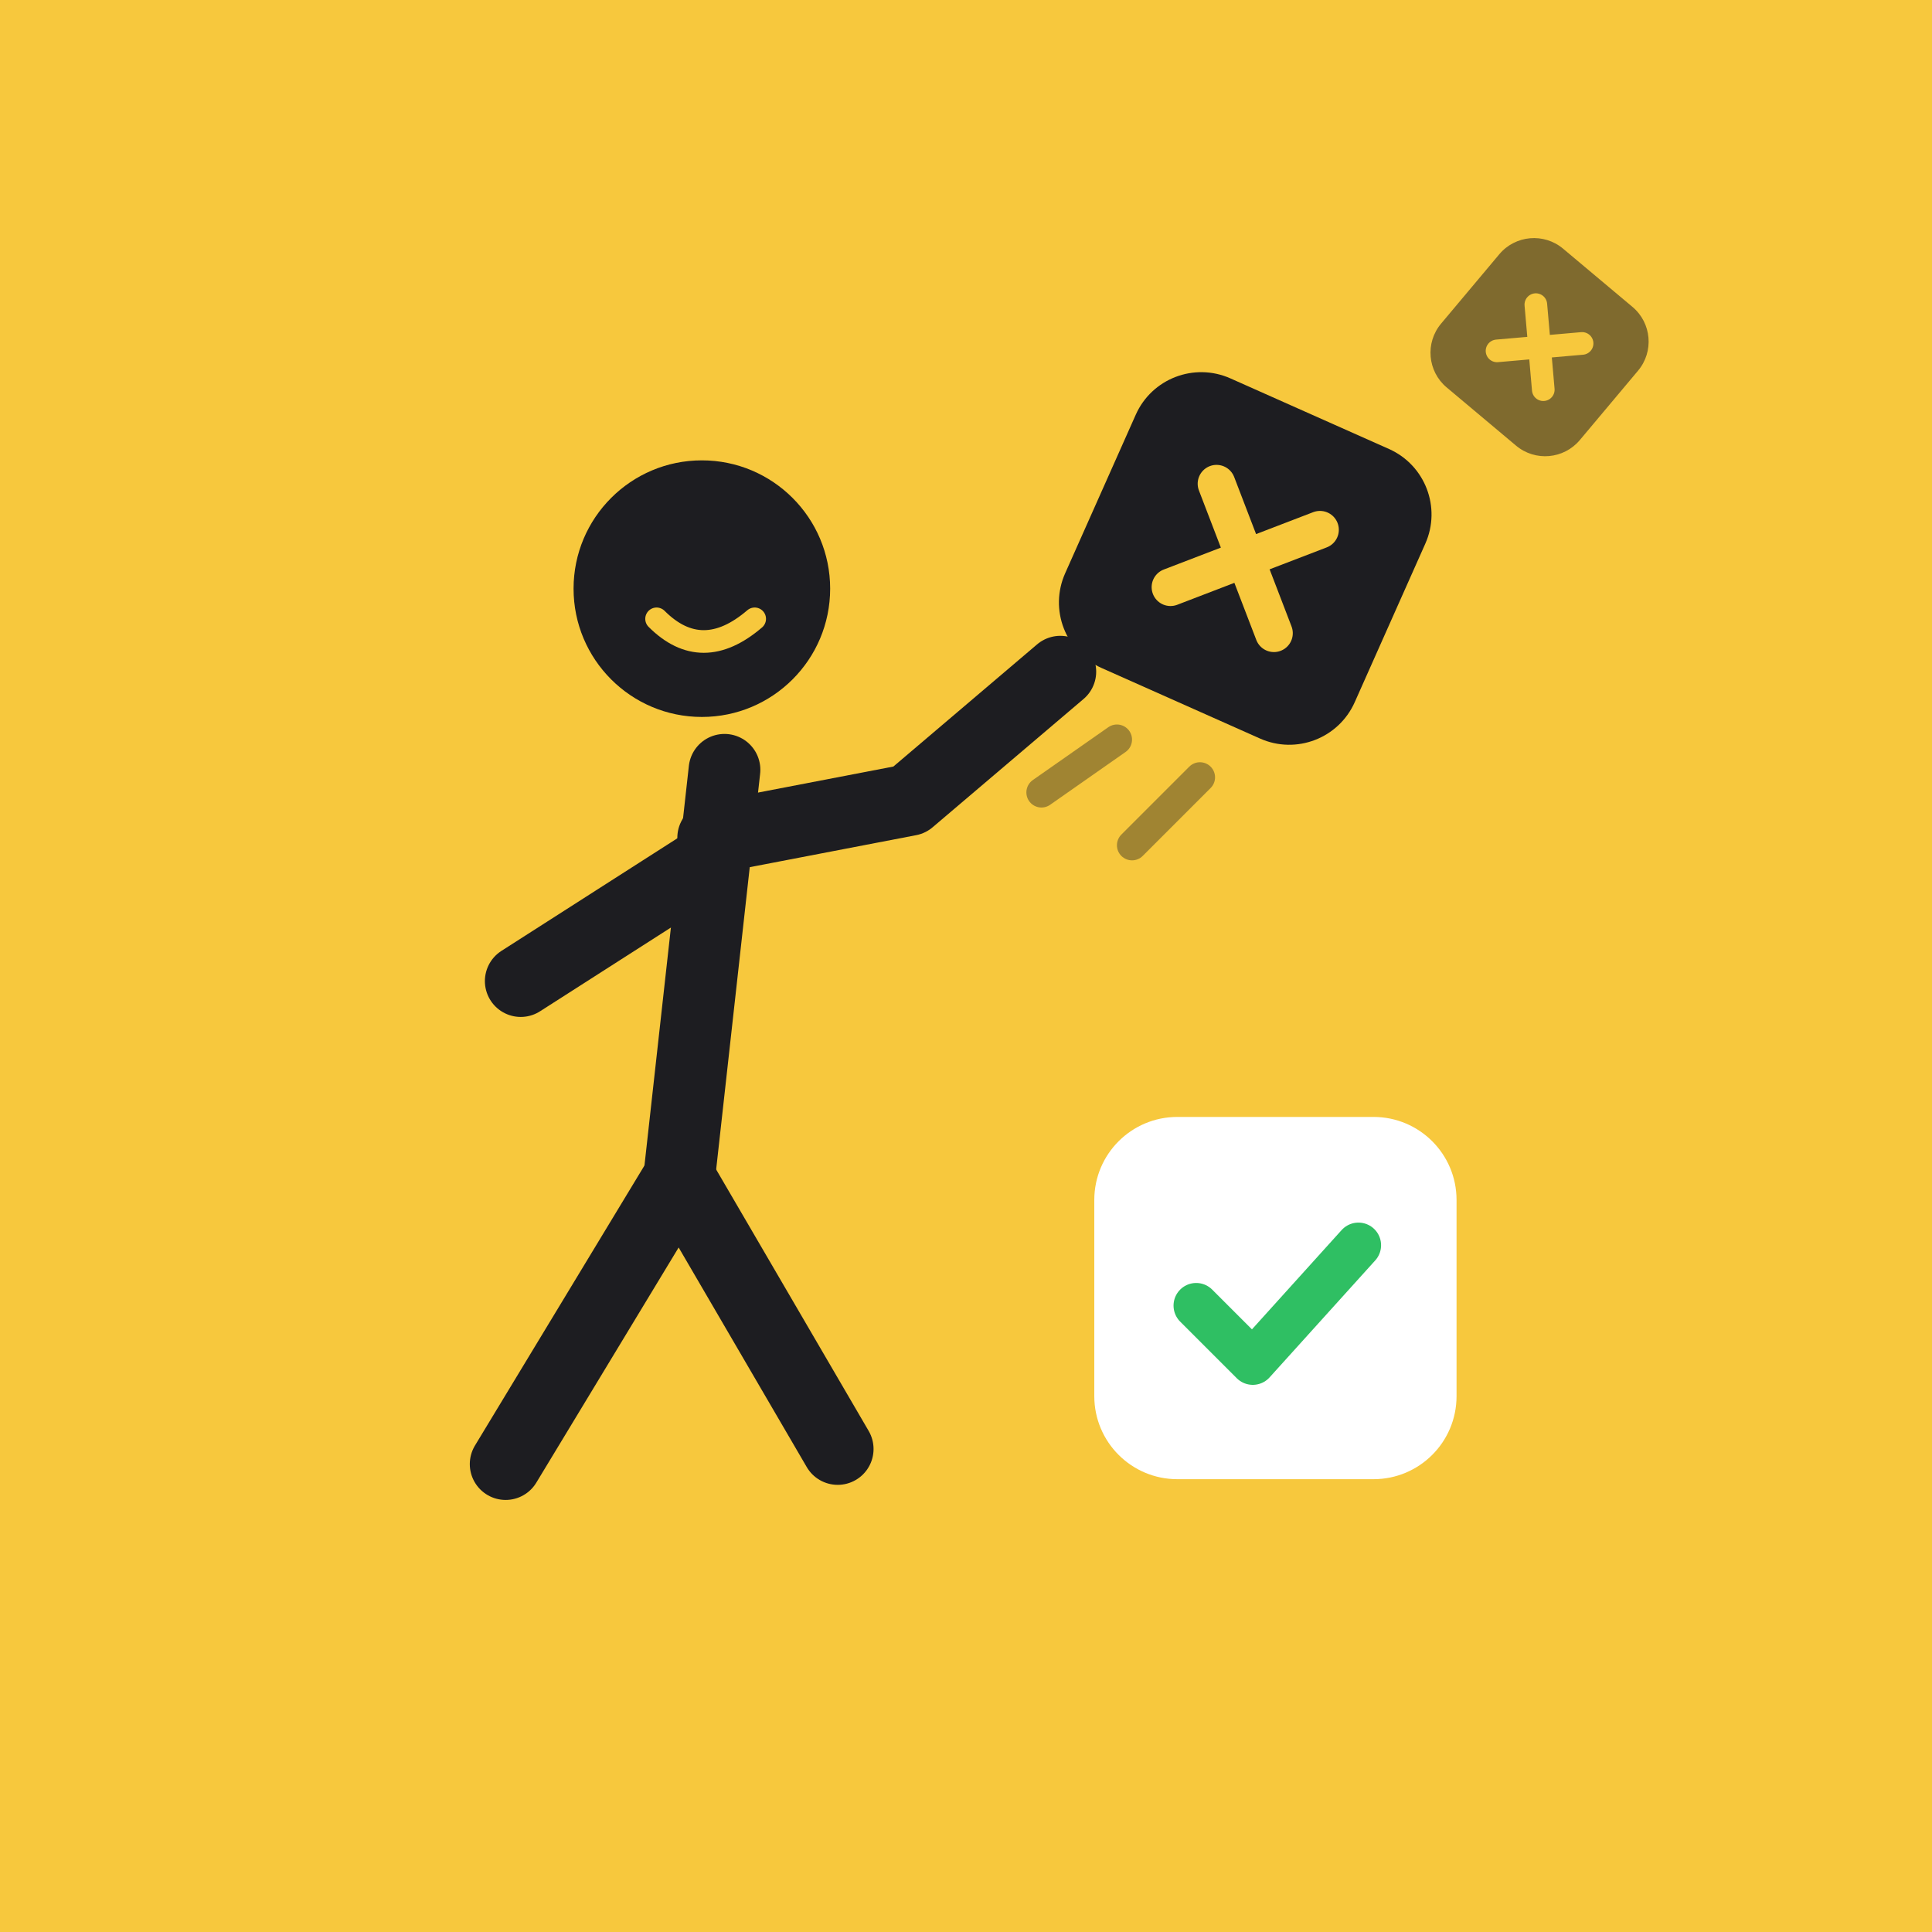
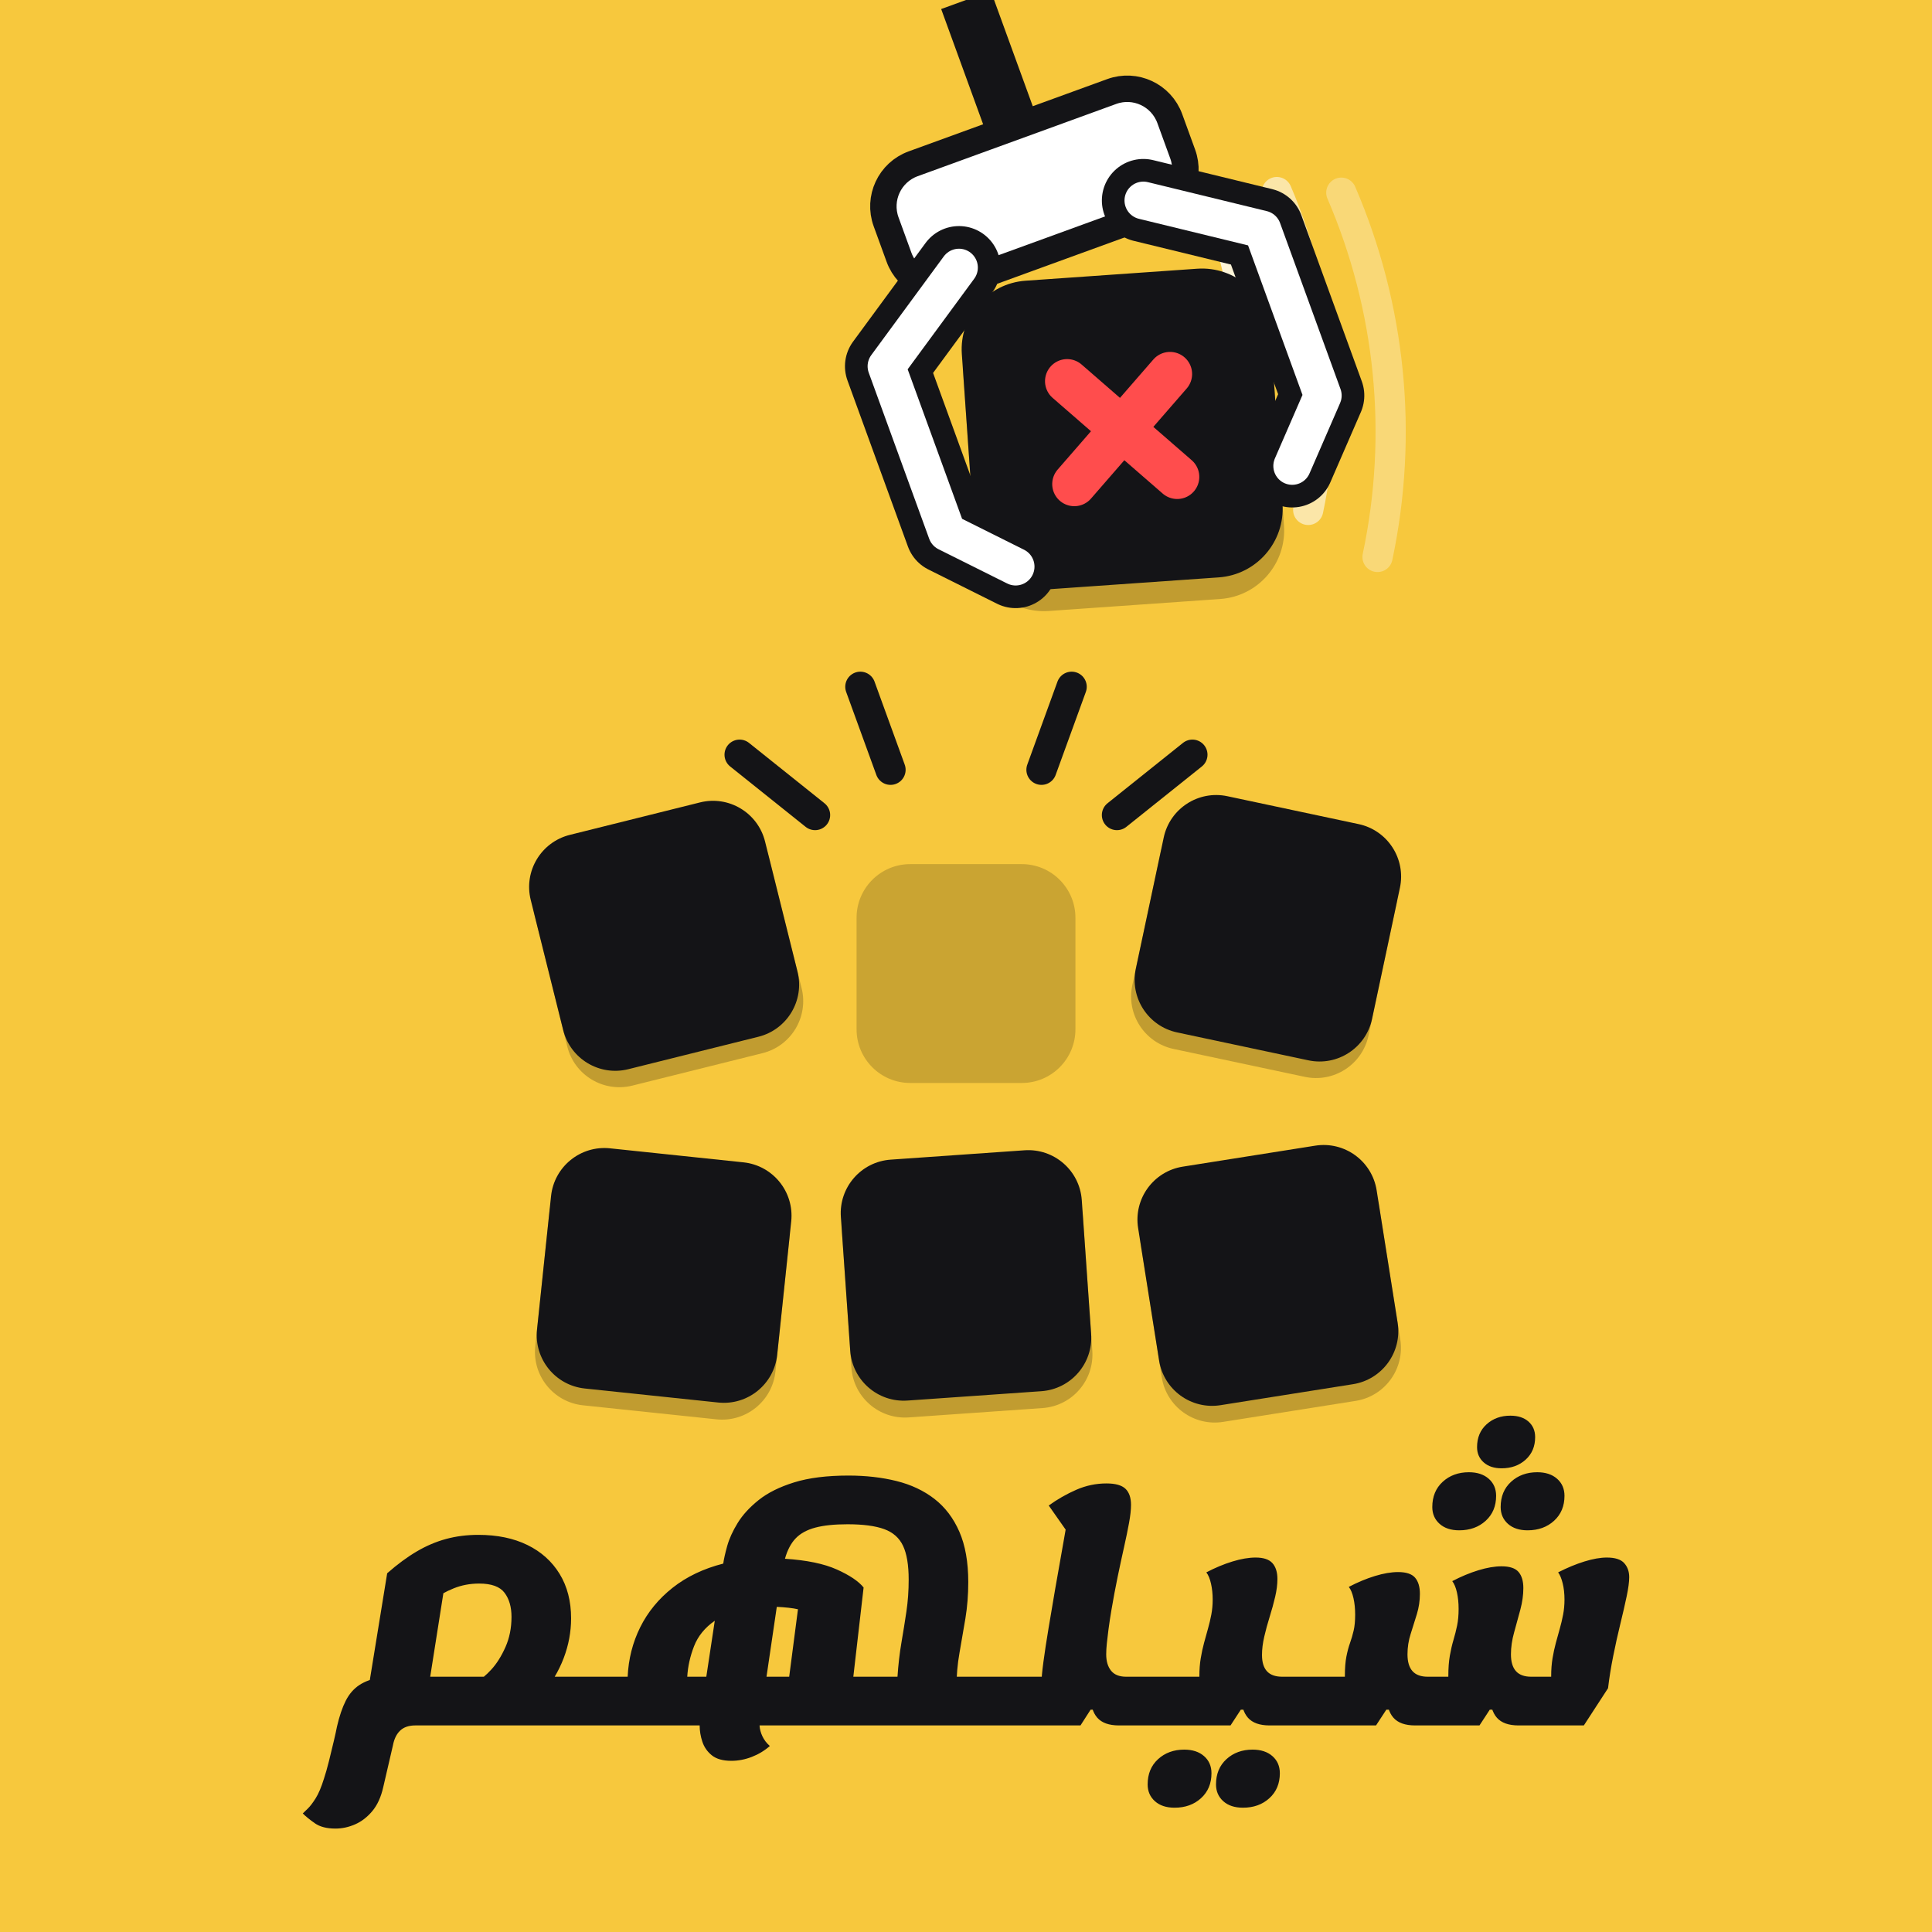
<svg xmlns="http://www.w3.org/2000/svg" viewBox="0 0 512 512">
  <rect width="512" height="512" fill="#f7c83d" />
-   <g transform="translate(290 296)">
-     <rect width="96" height="96" rx="22" fill="#ffffff" />
-     <path d="M27 50l15 15 28-31" fill="none" stroke="#2fbf63" stroke-width="12" stroke-linecap="round" stroke-linejoin="round" />
+   <g transform="translate(176 248) rotate(-14)" opacity="1">
+     <rect x="-32" y="-27.52" width="64" height="64" rx="14.222" fill="#000" opacity=".22" />
+     <rect x="-32" y="-32" width="64" height="64" rx="14.222" fill="#141417" />
  </g>
-   <g transform="translate(408 92) rotate(40)" opacity=".55">
-     <rect x="-24" y="-24" width="48" height="48" rx="12" fill="#1d1d21" />
-     <path d="M-8 -8l16 16M8 -8l-16 16" stroke="#f7c83d" stroke-width="6" stroke-linecap="round" />
+   <rect x="227" y="229" width="58" height="58" rx="14.222" fill="#000" opacity=".18" />
+   <g transform="translate(336 246) rotate(12)" opacity="1">
+     <rect x="-32" y="-27.52" width="64" height="64" rx="14.222" fill="#000" opacity=".22" />
+     <rect x="-32" y="-32" width="64" height="64" rx="14.222" fill="#141417" />
  </g>
-   <path d="M296 196l-20 14M318 206l-18 18M276 186l-22 8" stroke="#1d1d21" stroke-width="8" stroke-linecap="round" opacity=".4" />
-   <g transform="translate(330 148) rotate(24)">
-     <rect x="-42" y="-42" width="84" height="84" rx="19" fill="#1d1d21" />
-     <path d="M-15 -15l30 30M15 -15l-30 30" stroke="#f7c83d" stroke-width="10" stroke-linecap="round" />
+   <g transform="translate(176 338) rotate(6)" opacity="1">
+     <rect x="-32" y="-27.52" width="64" height="64" rx="14.222" fill="#000" opacity=".22" />
+     <rect x="-32" y="-32" width="64" height="64" rx="14.222" fill="#141417" />
  </g>
-   <g fill="none" stroke="#1d1d21" stroke-width="19" stroke-linecap="round" stroke-linejoin="round">
-     <circle cx="186" cy="156" r="34" fill="#1d1d21" stroke="none" />
-     <path d="M192 204l-12 108" />
-     <path d="M180 312l-46 76M180 312l42 72" />
-     <path d="M189 222l52 -10 40 -34" />
-     <path d="M188 228l-50 32" />
+   <g transform="translate(256 338) rotate(-4)" opacity="1">
+     <rect x="-32" y="-27.52" width="64" height="64" rx="14.222" fill="#000" opacity=".22" />
+     <rect x="-32" y="-32" width="64" height="64" rx="14.222" fill="#141417" />
  </g>
-   <path d="M174 164q12 12 26 0" fill="none" stroke="#f7c83d" stroke-width="6" stroke-linecap="round" />
+   <g transform="translate(336 338) rotate(-9)" opacity="1">
+     <rect x="-32" y="-27.52" width="64" height="64" rx="14.222" fill="#000" opacity=".22" />
+     <rect x="-32" y="-32" width="64" height="64" rx="14.222" fill="#141417" />
+   </g>
+   <path d="M216 216L196 200" stroke="#141417" stroke-width="8" stroke-linecap="round" />
+   <path d="M236 204L228 182" stroke="#141417" stroke-width="8" stroke-linecap="round" />
+   <path d="M276 204L284 182" stroke="#141417" stroke-width="8" stroke-linecap="round" />
+   <path d="M296 216L316 200" stroke="#141417" stroke-width="8" stroke-linecap="round" />
+   <g transform="rotate(-20 256 0)">
+     <path d="M300 70a 120 120 0 0 1 -18 70" fill="none" stroke="#ffffff" stroke-width="8" stroke-linecap="round" opacity="0.8" />
+     <path d="M316 76a 140 140 0 0 1 -21 82" fill="none" stroke="#ffffff" stroke-width="8" stroke-linecap="round" opacity="0.55" />
+     <path d="M332 82a 160 160 0 0 1 -24 94" fill="none" stroke="#ffffff" stroke-width="8" stroke-linecap="round" opacity="0.3" />
+     <path d="M256 0v40" stroke="#141417" stroke-width="14" />
+     <g transform="translate(256 121) rotate(16)" opacity="1">
+       <rect x="-41" y="-35.26" width="82" height="82" rx="18.222" fill="#000" opacity=".22" />
+       <rect x="-41" y="-41" width="82" height="82" rx="18.222" fill="#141417" />
+       <path d="M-13.667 -13.667l27.333 27.333M13.667 -13.667l-27.333 27.333" fill="none" stroke="#ff4d4d" stroke-width="11.714" stroke-linecap="round" stroke-linejoin="round" />
+     </g>
+     <rect x="216" y="36" width="80" height="34" rx="12" fill="#ffffff" stroke="#141417" stroke-width="7" />
+     <path d="M230 66L203 84L203 130.84L217 145.6" fill="none" stroke="#141417" stroke-width="22" stroke-linecap="round" stroke-linejoin="round" />
+     <path d="M230 66L203 84L203 130.84L217 145.6" fill="none" stroke="#ffffff" stroke-width="10" stroke-linecap="round" stroke-linejoin="round" />
+     <path d="M282 66L309 84L309 130.84L295 145.6" fill="none" stroke="#141417" stroke-width="22" stroke-linecap="round" stroke-linejoin="round" />
+     <path d="M282 66L309 84L309 130.84L295 145.6" fill="none" stroke="#ffffff" stroke-width="10" stroke-linecap="round" stroke-linejoin="round" />
+   </g>
+   <path transform="translate(261.0503 455.2517) scale(0.8016403)" fill="#141417" d="M-161.95 2.5 -156.75 -13.6H-129.35L-131.95 2.5ZM-214.75 36.6Q-219.05 36.6 -221.55 34.85Q-224.05 33.1 -225.55 31.6Q-225.05 31.1 -223.9 30.0Q-222.75 28.9 -221.3 26.6Q-219.85 24.3 -218.55 20.1Q-217.75 17.7 -216.9 14.3Q-216.05 10.9 -215.3 7.7Q-214.55 4.5 -214.25 2.9Q-213.05 -2.3 -211.35 -5.65Q-209.65 -9.0 -206.85 -10.85Q-204.05 -12.7 -199.75 -13.4L-204.45 -6.0L-197.65 -47.8Q-192.65 -52.2 -187.9 -55.0Q-183.15 -57.8 -178.15 -59.15Q-173.15 -60.5 -167.55 -60.5Q-158.15 -60.5 -151.3 -57.15Q-144.45 -53.8 -140.65 -47.6Q-136.85 -41.4 -136.85 -32.9Q-136.85 -26.2 -139.3 -19.75Q-141.75 -13.3 -146.55 -7.6Q-151.35 -1.9 -158.35 2.5H-188.35Q-191.55 2.5 -193.35 4.2Q-195.15 5.9 -195.75 9.1L-198.95 22.9Q-200.05 27.8 -202.55 30.8Q-205.05 33.8 -208.25 35.2Q-211.45 36.6 -214.75 36.6ZM-184.45 -7.1 -190.05 -13.6H-159.05L-167.75 -12.3Q-165.85 -13.1 -163.2 -16.0Q-160.55 -18.9 -158.55 -23.4Q-156.55 -27.9 -156.55 -33.4Q-156.55 -38.3 -158.85 -41.35Q-161.15 -44.4 -167.25 -44.4Q-171.75 -44.4 -175.7 -42.8Q-179.65 -41.2 -182.05 -39.2L-178.05 -47.7ZM-131.95 2.5 -129.35 -13.6Q-127.55 -13.6 -127.2 -11.45Q-126.85 -9.3 -127.45 -5.5Q-128.05 -1.8 -129.1 0.35Q-130.15 2.5 -131.95 2.5ZM-18.55 2.5 -16.05 -13.6H4.65L2.05 2.5ZM-83.85 14.2Q-88.05 14.2 -90.3 12.4Q-92.55 10.6 -93.45 7.9Q-94.35 5.2 -94.35 2.5H-131.85L-129.25 -13.6H-118.15Q-117.75 -22.4 -114.0 -29.95Q-110.25 -37.5 -103.3 -43.0Q-96.35 -48.5 -86.55 -51.0Q-86.25 -53.2 -85.25 -56.8Q-84.25 -60.4 -81.8 -64.4Q-79.35 -68.4 -74.85 -72.0Q-70.35 -75.6 -63.1 -77.85Q-55.85 -80.1 -45.15 -80.1Q-36.55 -80.1 -29.3 -78.3Q-22.05 -76.5 -16.75 -72.4Q-11.45 -68.3 -8.5 -61.55Q-5.55 -54.8 -5.55 -44.9Q-5.55 -38.6 -6.5 -32.85Q-7.45 -27.1 -8.45 -21.5Q-9.45 -15.9 -9.45 -9.9L-17.55 2.5H-74.55Q-74.45 4.3 -73.6 6.1Q-72.75 7.9 -71.15 9.3Q-73.75 11.6 -77.1 12.9Q-80.45 14.2 -83.85 14.2ZM-98.45 -13.6H-92.15L-89.35 -32.1Q-94.25 -28.7 -96.2 -23.7Q-98.15 -18.7 -98.45 -13.6ZM-72.25 -13.6H-64.75L-61.85 -35.9Q-63.15 -36.2 -64.95 -36.4Q-66.75 -36.6 -68.85 -36.7ZM-43.55 -13.6H-28.95Q-28.55 -19.6 -27.65 -24.85Q-26.75 -30.1 -26.0 -35.15Q-25.25 -40.2 -25.25 -45.7Q-25.25 -52.9 -27.1 -56.85Q-28.95 -60.8 -33.35 -62.4Q-37.75 -64.0 -45.45 -64.0Q-51.95 -64.0 -56.1 -62.9Q-60.25 -61.8 -62.6 -59.35Q-64.95 -56.9 -66.15 -52.6Q-55.35 -51.9 -49 -49.05Q-42.65 -46.2 -40.15 -43.1ZM-131.85 2.5Q-133.65 2.5 -134.0 0.3Q-134.35 -1.9 -133.75 -5.6Q-133.15 -9.3 -132.1 -11.45Q-131.05 -13.6 -129.25 -13.6ZM2.05 2.5 4.65 -13.6Q6.45 -13.6 6.8 -11.45Q7.15 -9.3 6.55 -5.5Q5.95 -1.8 4.9 0.35Q3.85 2.5 2.05 2.5ZM44.25 2.5Q39.35 2.5 37.1 -0.05Q34.85 -2.6 34.85 -7.8L42.15 -2.7H28.65L40.75 -28.8Q40.45 -26.5 40.25 -24.55Q40.05 -22.6 40.05 -21.0Q40.05 -17.6 41.65 -15.6Q43.25 -13.6 46.65 -13.6H58.75L56.15 2.5ZM2.15 2.5 4.75 -13.6H25.35L18.65 -11.5Q18.65 -13.7 19.3 -18.55Q19.95 -23.4 21.0 -29.7Q22.05 -36.0 23.2 -42.7Q24.35 -49.4 25.45 -55.45Q26.55 -61.5 27.25 -65.7L30.45 -56.8L21.05 -70.2Q25.35 -73.3 30.15 -75.4Q34.95 -77.5 40.15 -77.5Q44.55 -77.5 46.4 -75.75Q48.25 -74.0 48.25 -70.4Q48.25 -68.0 47.6 -64.45Q46.95 -60.9 45.95 -56.45Q44.95 -52.0 43.85 -46.7Q42.75 -41.4 41.75 -35.5Q40.75 -29.6 40.1 -23.15Q39.45 -16.7 39.45 -9.8L31.55 2.5ZM2.15 2.5Q0.35 2.5 4.440892098500626e-16 0.3Q-0.35 -1.9 0.25 -5.6Q0.85 -9.3 1.9 -11.45Q2.95 -13.6 4.75 -13.6ZM56.15 2.5 58.75 -13.6Q60.55 -13.6 60.9 -11.45Q61.25 -9.3 60.65 -5.5Q60.05 -1.8 59.0 0.35Q57.95 2.5 56.15 2.5ZM56.25 2.5 58.85 -13.6H77.45L70.85 -7.0V-13.8Q70.85 -17.0 71.3 -19.7Q71.75 -22.4 72.4 -24.8Q73.05 -27.2 73.7 -29.5Q74.35 -31.8 74.8 -34.15Q75.25 -36.5 75.25 -39.1Q75.25 -41.9 74.7 -44.35Q74.15 -46.8 73.15 -48.1Q77.55 -50.4 81.8 -51.7Q86.05 -53.0 89.45 -53.0Q93.35 -53.0 95.0 -51.15Q96.65 -49.3 96.65 -45.9Q96.65 -43.2 95.9 -40.0Q95.15 -36.8 94.1 -33.45Q93.05 -30.1 92.3 -26.85Q91.55 -23.6 91.55 -20.8Q91.55 -17.2 93.2 -15.4Q94.85 -13.6 98.25 -13.6H106.85L104.25 2.5H94.05Q89.15 2.5 86.9 -0.05Q84.65 -2.6 84.65 -7.8L89.45 -2.7H84.55L81.15 2.5ZM104.25 2.5 106.85 -13.6Q108.65 -13.6 109.0 -11.45Q109.35 -9.3 108.75 -5.5Q108.15 -1.8 107.1 0.35Q106.05 2.5 104.25 2.5ZM56.25 2.5Q54.45 2.5 54.1 0.3Q53.75 -1.9 54.35 -5.6Q54.95 -9.3 56.0 -11.45Q57.05 -13.6 58.85 -13.6ZM85.25 29.7Q81.15 29.7 78.75 27.55Q76.35 25.4 76.35 22.0Q76.35 16.8 79.8 13.65Q83.25 10.5 88.45 10.5Q92.55 10.5 95 12.65Q97.45 14.8 97.45 18.3Q97.45 23.4 94 26.55Q90.55 29.7 85.25 29.7ZM62.65 29.7Q58.55 29.7 56.15 27.55Q53.75 25.4 53.75 22.0Q53.75 16.8 57.2 13.65Q60.65 10.5 65.85 10.5Q69.95 10.5 72.4 12.65Q74.85 14.8 74.85 18.3Q74.85 23.4 71.4 26.55Q67.95 29.7 62.65 29.7ZM104.35 2.5 106.95 -13.6H125.55L118.95 -7.0V-13.8Q118.95 -17.7 119.45 -20.25Q119.95 -22.8 120.65 -24.75Q121.35 -26.7 121.85 -28.85Q122.35 -31.0 122.35 -34.1Q122.35 -37.1 121.8 -39.55Q121.25 -42.0 120.25 -43.3Q124.65 -45.6 128.9 -46.9Q133.15 -48.2 136.55 -48.2Q140.55 -48.2 142.15 -46.35Q143.75 -44.5 143.75 -41.0Q143.75 -37.6 142.75 -34.3Q141.75 -31.0 140.7 -27.75Q139.65 -24.5 139.65 -21.0Q139.65 -17.3 141.3 -15.45Q142.95 -13.6 146.35 -13.6H159.75L153.15 -7.0V-13.8Q153.15 -17.7 153.65 -20.55Q154.15 -23.4 154.85 -25.75Q155.55 -28.1 156.05 -30.5Q156.55 -32.9 156.55 -36.0Q156.55 -39.0 156.0 -41.45Q155.45 -43.9 154.45 -45.2Q158.85 -47.5 163.1 -48.8Q167.35 -50.1 170.75 -50.1Q174.75 -50.1 176.35 -48.25Q177.95 -46.4 177.95 -42.9Q177.95 -39.5 176.95 -35.75Q175.95 -32.0 174.9 -28.25Q173.85 -24.5 173.85 -21.0Q173.85 -17.3 175.5 -15.45Q177.15 -13.6 180.55 -13.6H192.95L187.15 -7.0V-13.8Q187.15 -17.0 187.6 -19.7Q188.05 -22.4 188.7 -24.8Q189.35 -27.2 190.0 -29.5Q190.65 -31.8 191.1 -34.15Q191.55 -36.5 191.55 -39.1Q191.55 -42.1 190.95 -44.5Q190.35 -46.9 189.45 -48.1Q193.95 -50.4 198.15 -51.7Q202.35 -53.0 205.55 -53.0Q209.65 -53.0 211.3 -51.15Q212.95 -49.3 212.95 -46.5Q212.95 -44.2 212.1 -40.15Q211.25 -36.1 210.0 -31.0Q208.75 -25.9 207.65 -20.4Q206.55 -14.9 205.95 -9.8L197.95 2.5H176.35Q171.45 2.5 169.2 -0.05Q166.95 -2.6 166.95 -7.8L171.75 -2.7H166.85L163.45 2.5H142.15Q137.25 2.5 135.0 -0.05Q132.75 -2.6 132.75 -7.8L137.55 -2.7H132.65L129.25 2.5ZM104.35 2.5Q102.55 2.5 102.2 0.3Q101.85 -1.9 102.45 -5.6Q103.05 -9.3 104.1 -11.45Q105.15 -13.6 106.95 -13.6ZM179.35 -62.0Q175.25 -62.0 172.85 -64.15Q170.45 -66.3 170.45 -69.7Q170.45 -74.9 173.9 -78.05Q177.35 -81.2 182.55 -81.2Q186.65 -81.2 189.1 -79.05Q191.55 -76.9 191.55 -73.4Q191.55 -68.3 188.1 -65.15Q184.65 -62.0 179.35 -62.0ZM156.75 -62.0Q152.65 -62.0 150.25 -64.15Q147.85 -66.3 147.85 -69.7Q147.85 -74.9 151.3 -78.05Q154.75 -81.2 159.95 -81.2Q164.05 -81.2 166.5 -79.05Q168.95 -76.9 168.95 -73.4Q168.95 -68.3 165.5 -65.15Q162.05 -62.0 156.75 -62.0ZM170.75 -82.5Q167.05 -82.5 164.85 -84.45Q162.65 -86.4 162.65 -89.5Q162.65 -94.2 165.8 -97.05Q168.95 -99.9 173.65 -99.9Q177.45 -99.9 179.65 -97.95Q181.85 -96 181.85 -92.8Q181.85 -88.2 178.7 -85.35Q175.55 -82.5 170.75 -82.5Z" />
</svg>
